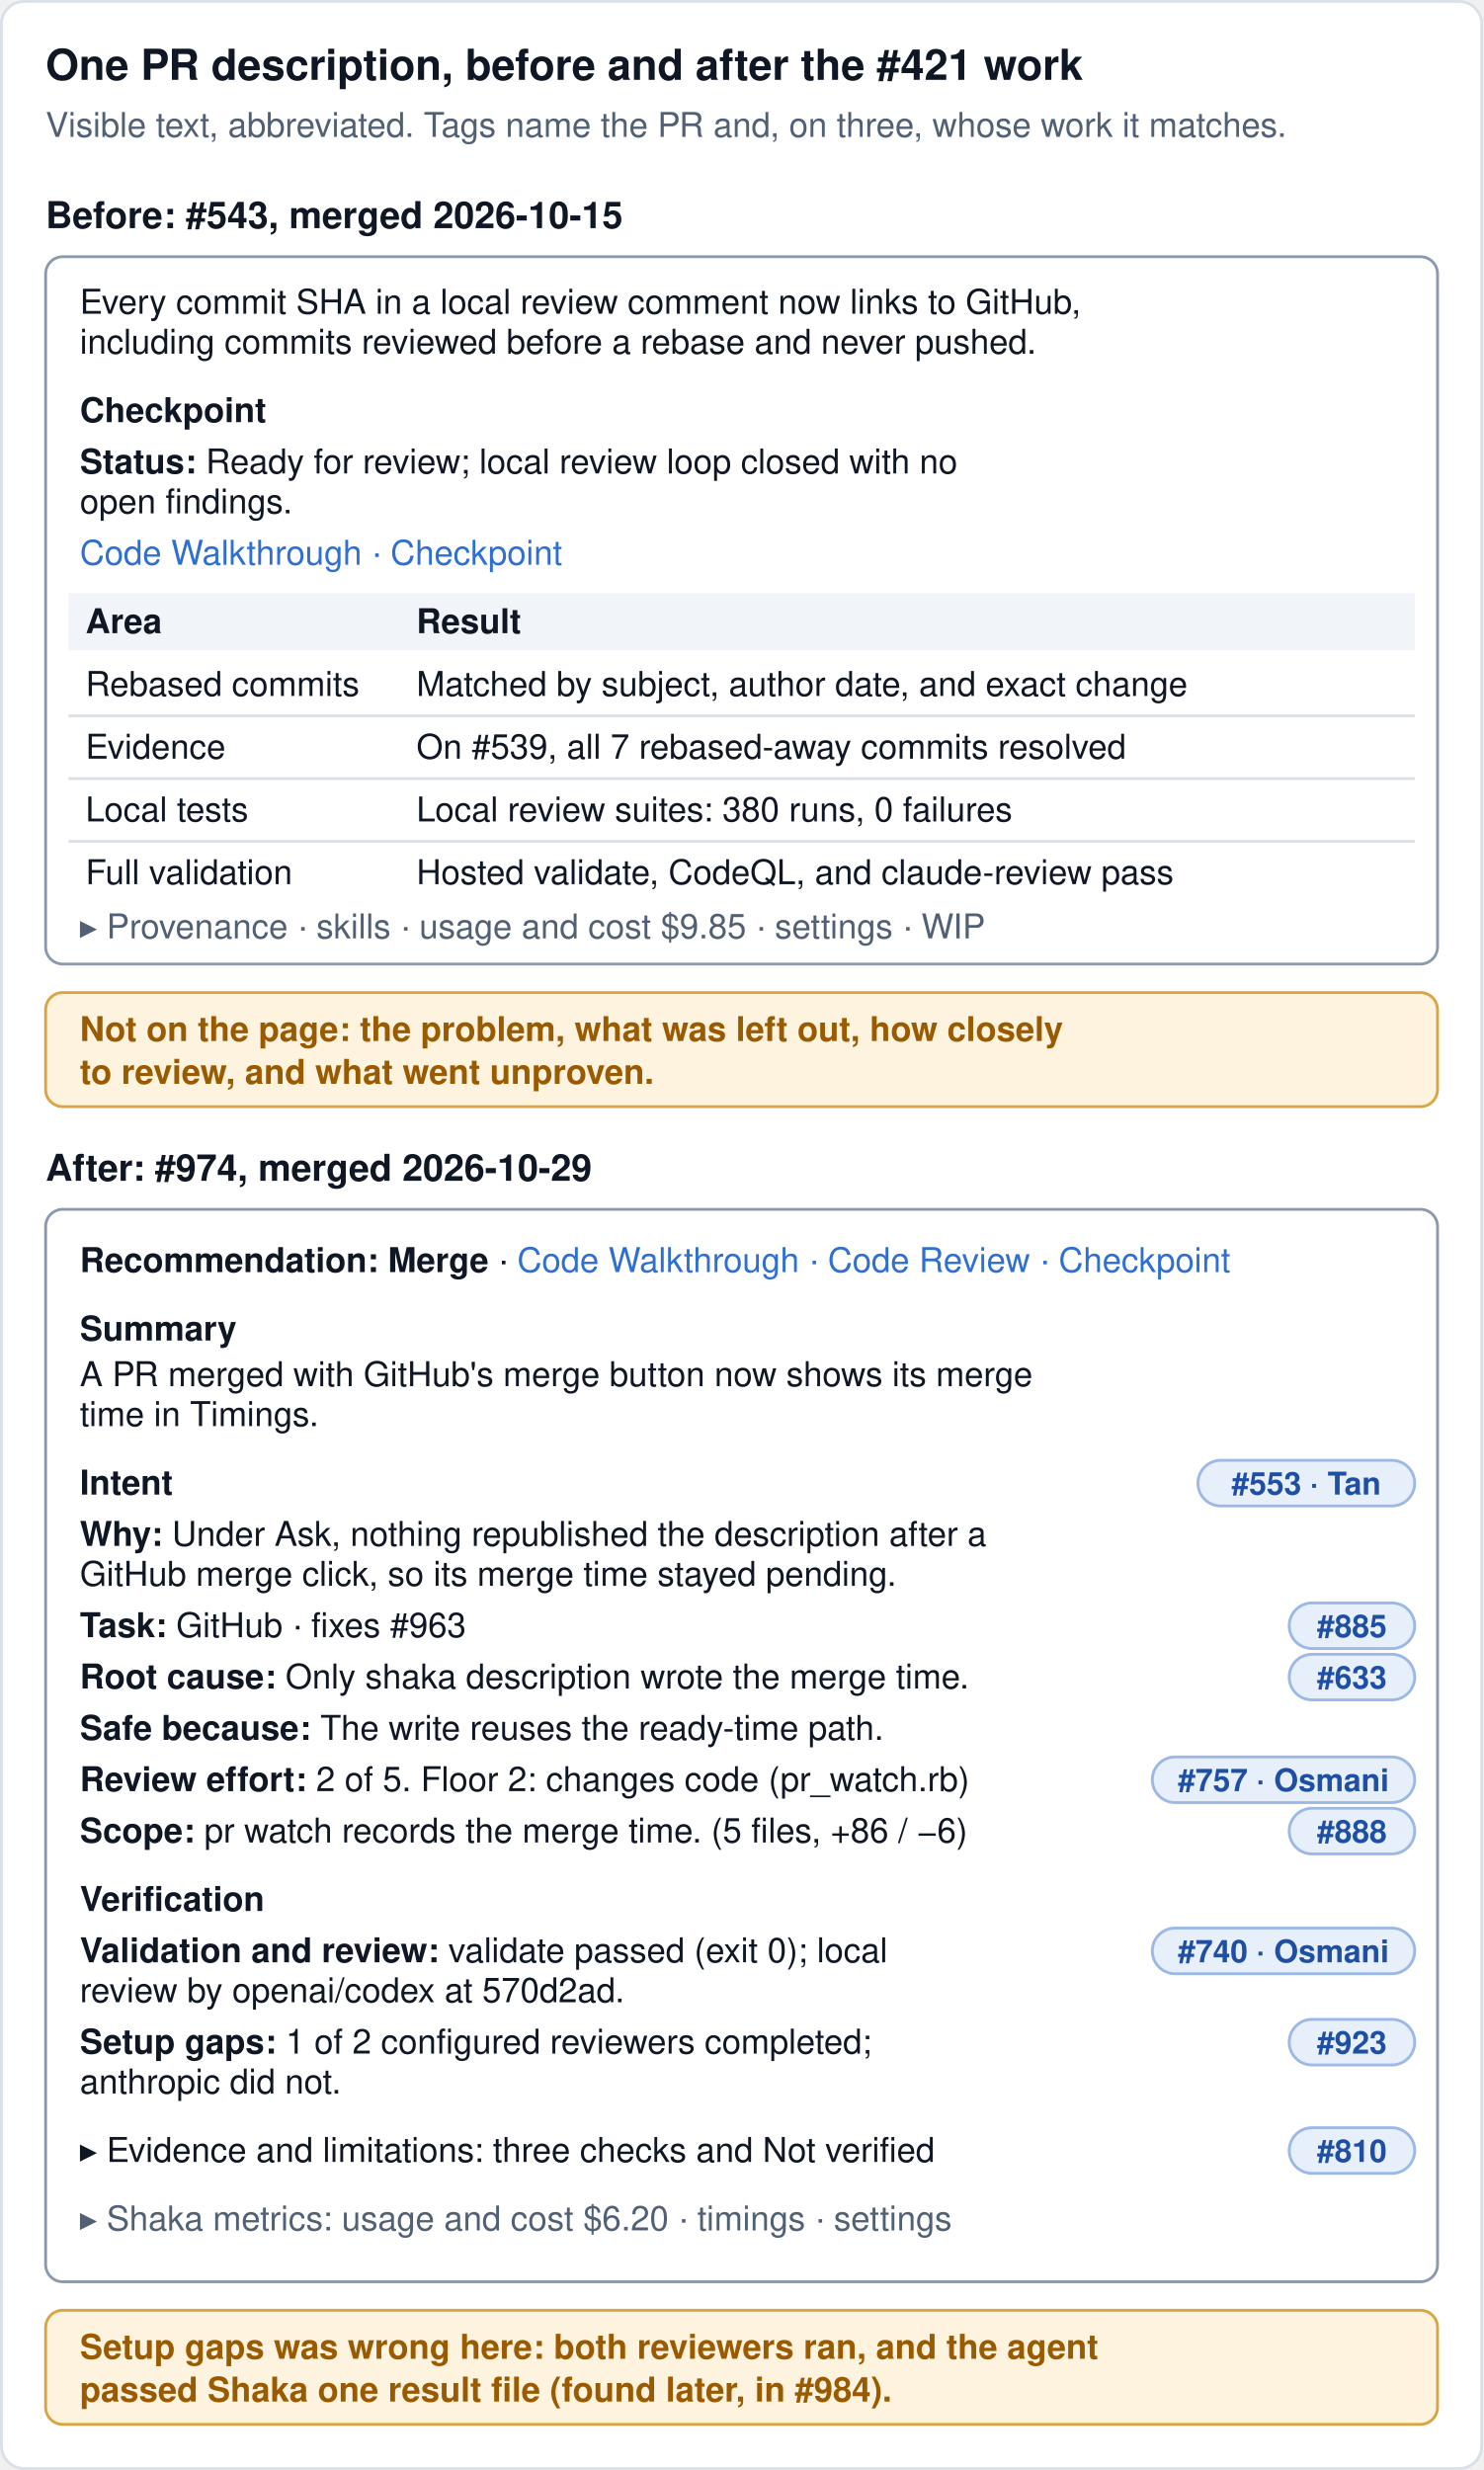
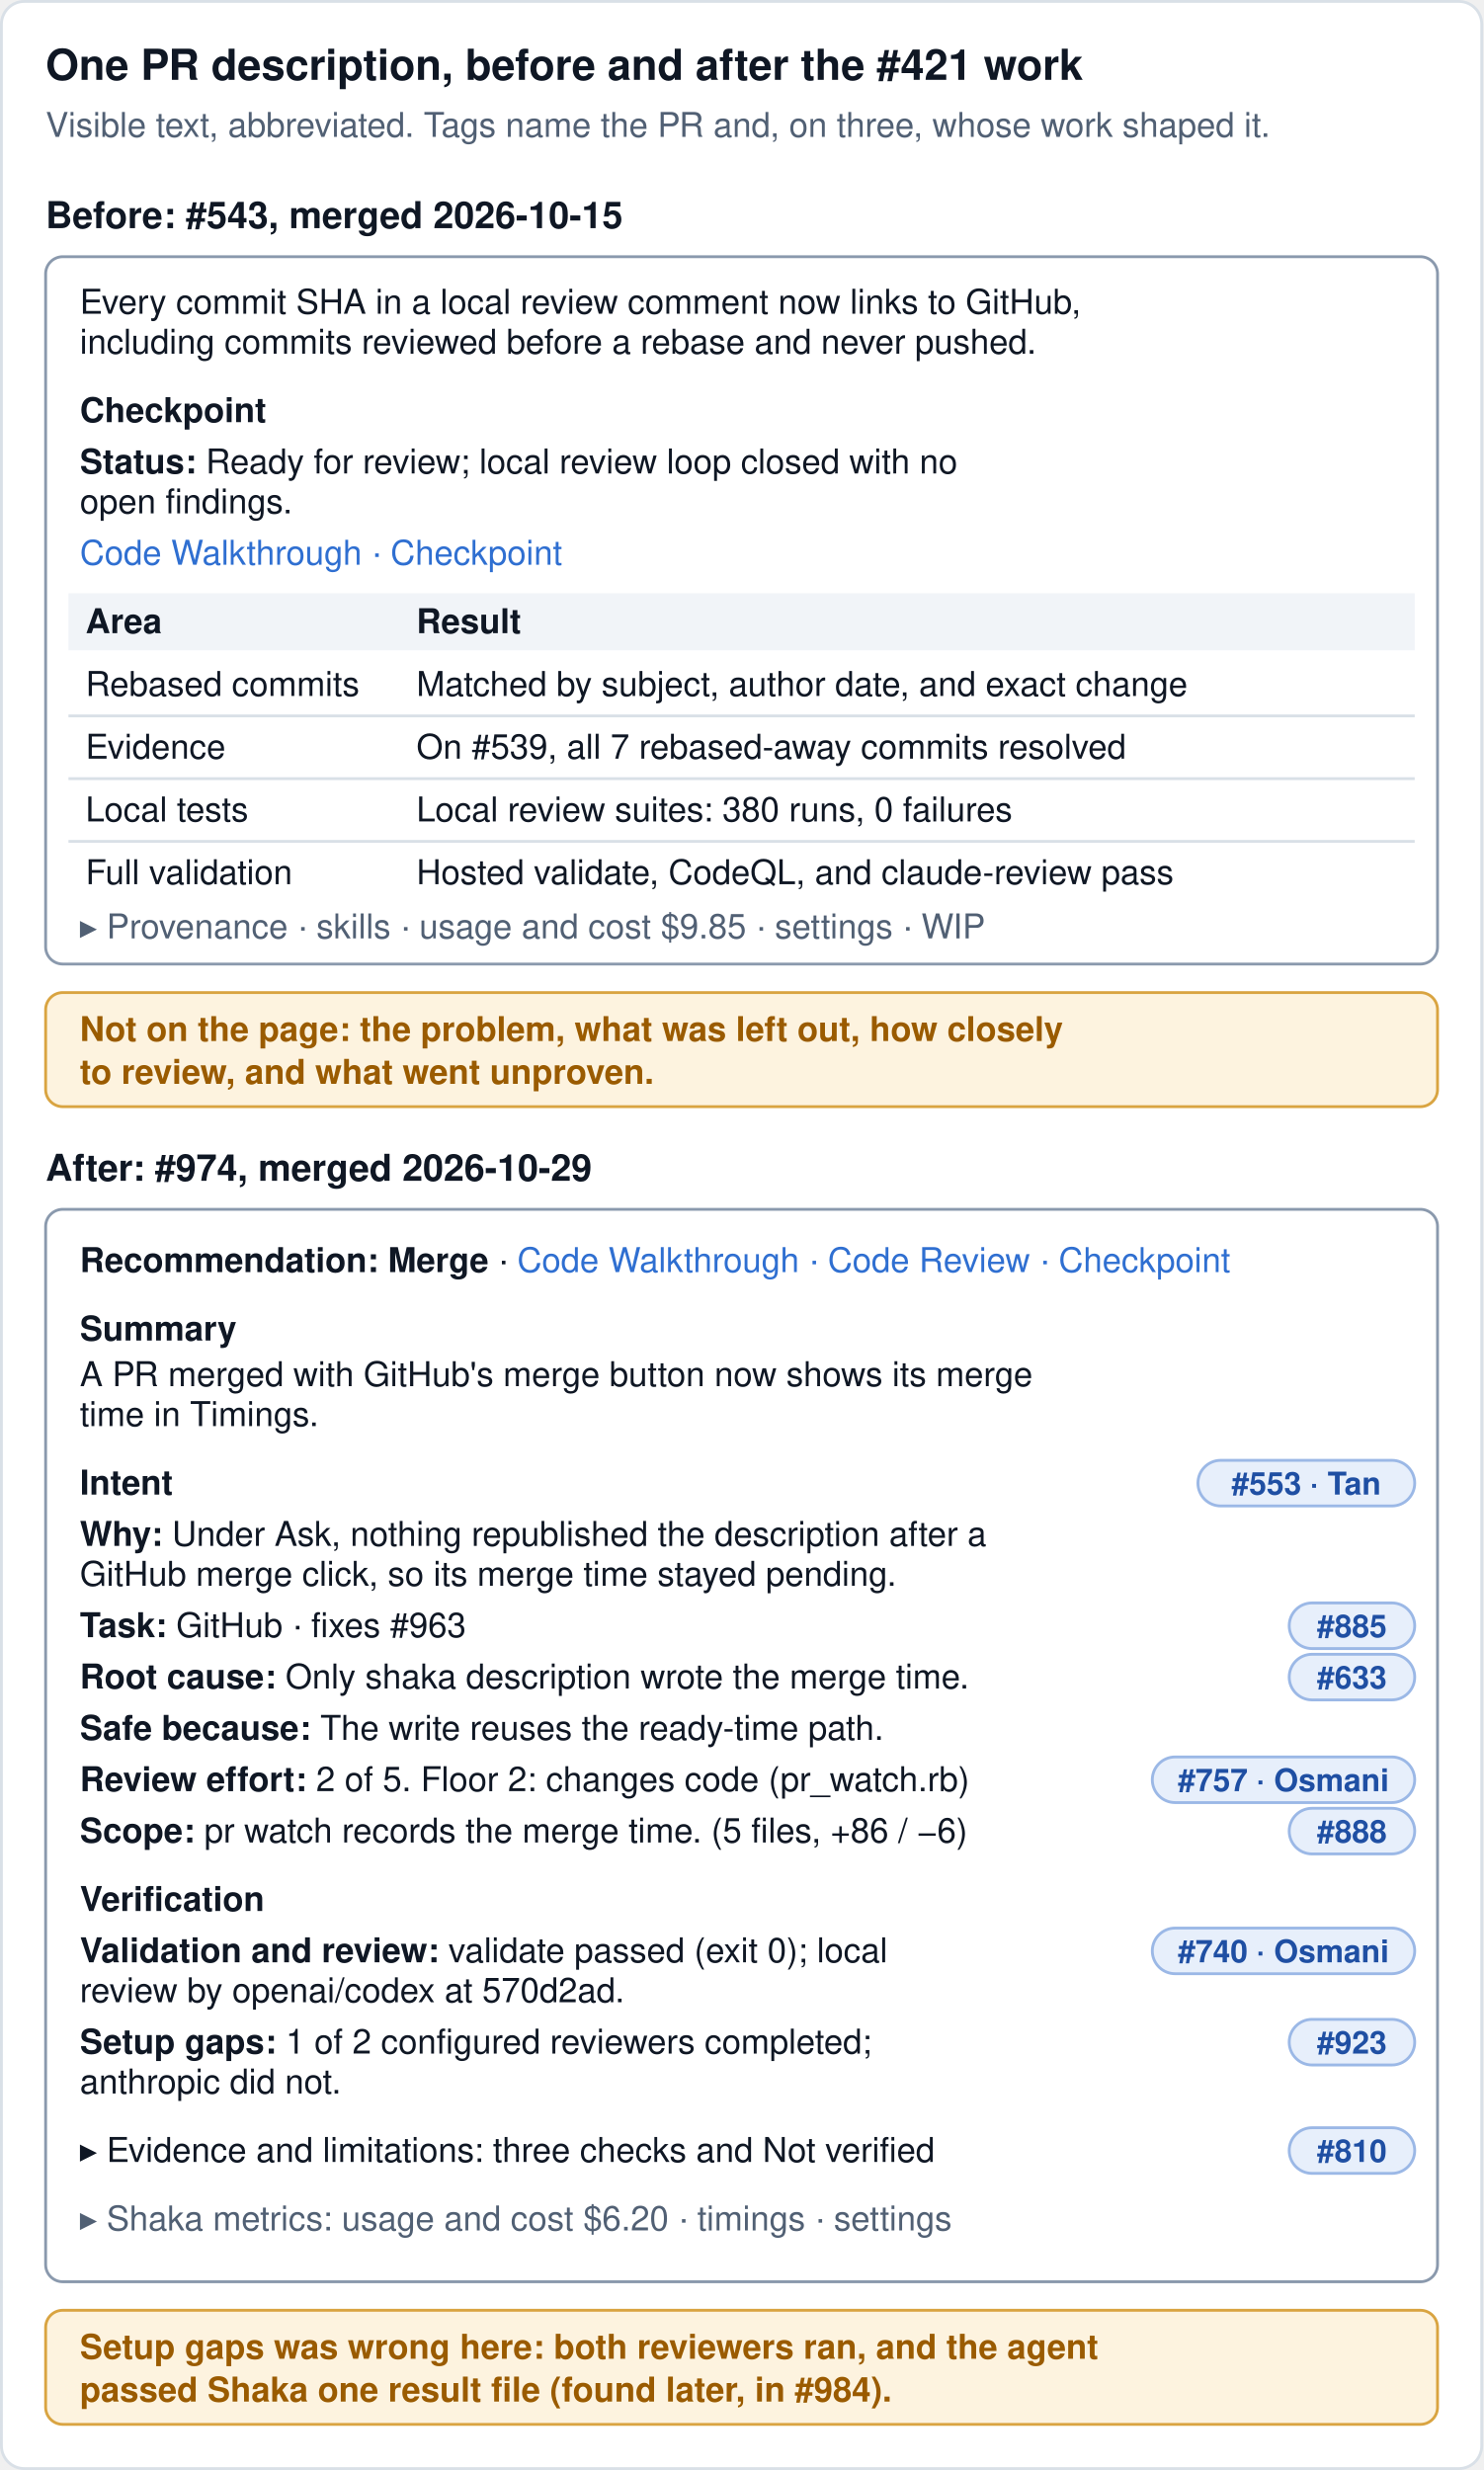
<svg xmlns="http://www.w3.org/2000/svg" viewBox="0 0 520 866" width="520" role="img" aria-labelledby="t d">
  <style>
.bg{fill:#fff;stroke:#d9e0e7}
text{font-family:ui-sans-serif,-apple-system,"Segoe UI",Helvetica,Arial,sans-serif;fill:#0f1724}
.h{font-size:15px;font-weight:600}
.p{font-size:13px;font-weight:600}
.u{font-size:12px}
.b{font-weight:600}
.m{fill:#516074}
.page{fill:#fff;stroke:#8a99ad}
.bar{fill:#f1f4f8}
.ln{stroke:#d9e0e7;stroke-width:1}
.lnk{fill:#2f6fd1}
.tag{fill:#e7effb;stroke:#9bb8e6}
.tt{fill:#1f4fa3;font-size:11px;font-weight:700;text-anchor:middle}
.warn{fill:#9a5b00}
.wbox{fill:#fdf3df;stroke:#d9a441}
@media (prefers-color-scheme:dark){
.bg{fill:#0f1724;stroke:#2a3648}
text{fill:#e6edf5}
.m{fill:#9fb0c3}
.page{fill:#131d2b;stroke:#3a4a60}
.bar{fill:#1b2738}
.ln{stroke:#2a3648}
.lnk{fill:#7fb0ff}
.tag{fill:#1d2f4d;stroke:#3d5f99}
.tt{fill:#a9c8ff}
.warn{fill:#e0a13a}
.wbox{fill:#2b2212;stroke:#8a6420}
}
</style>
  <rect class="bg" x="0.5" y="0.5" width="519" height="865" rx="8" />
  <text class="h" x="16" y="28">One PR description, before and after the #421 work</text>
-   <text class="u m" x="16" y="48">Visible text, abbreviated. Tags name the PR and, on three, whose work it matches.</text>
+   <text class="u m" x="16" y="48">Visible text, abbreviated. Tags name the PR and, on three, whose work shaped it.</text>
  <text class="p" x="16" y="80">Before: #543, merged 2026-10-15</text>
  <rect class="page" x="16" y="90" width="488" height="248" rx="6" />
  <text class="u" x="28" y="110">Every commit SHA in a local review comment now links to GitHub,</text>
  <text class="u" x="28" y="124">including commits reviewed before a rebase and never pushed.</text>
  <text class="u b" x="28" y="148">Checkpoint</text>
  <text class="u" x="28" y="166">
    <tspan class="b">Status:</tspan> Ready for review; local review loop closed with no</text>
  <text class="u" x="28" y="180">open findings.</text>
  <text class="u lnk" x="28" y="198">Code Walkthrough · Checkpoint</text>
  <rect class="bar" x="24" y="208" width="472" height="20" />
  <text class="u b" x="30" y="222">Area</text>
  <text class="u b" x="146" y="222">Result</text>
  <text class="u" x="30" y="244">Rebased commits</text>
  <text class="u" x="146" y="244">Matched by subject, author date, and exact change</text>
  <line class="ln" x1="24" y1="251" x2="496" y2="251" />
  <text class="u" x="30" y="266">Evidence</text>
  <text class="u" x="146" y="266">On #539, all 7 rebased-away commits resolved</text>
  <line class="ln" x1="24" y1="273" x2="496" y2="273" />
  <text class="u" x="30" y="288">Local tests</text>
  <text class="u" x="146" y="288">Local review suites: 380 runs, 0 failures</text>
  <line class="ln" x1="24" y1="295" x2="496" y2="295" />
  <text class="u" x="30" y="310">Full validation</text>
  <text class="u" x="146" y="310">Hosted validate, CodeQL, and claude-review pass</text>
  <text class="u m" x="28" y="329">▸ Provenance · skills · usage and cost $9.85 · settings · WIP</text>
  <rect class="wbox" x="16" y="348" width="488" height="40" rx="6" />
  <text class="u warn b" x="28" y="365">Not on the page: the problem, what was left out, how closely</text>
  <text class="u warn b" x="28" y="380">to review, and what went unproven.</text>
  <text class="p" x="16" y="414">After: #974, merged 2026-10-29</text>
  <rect class="page" x="16" y="424" width="488" height="376" rx="6" />
  <text class="u" x="28" y="446">
    <tspan class="b">Recommendation: Merge</tspan> · <tspan class="lnk">Code Walkthrough · Code Review · Checkpoint</tspan>
  </text>
  <text class="u b" x="28" y="470">Summary</text>
  <text class="u" x="28" y="486">A PR merged with GitHub's merge button now shows its merge</text>
  <text class="u" x="28" y="500">time in Timings.</text>
  <text class="u b" x="28" y="524">Intent</text>
  <rect class="tag" x="420" y="512" width="76" height="16" rx="8" />
  <text class="tt" x="458" y="524">#553 · Tan</text>
  <text class="u" x="28" y="542">
    <tspan class="b">Why:</tspan> Under Ask, nothing republished the description after a</text>
  <text class="u" x="28" y="556">GitHub merge click, so its merge time stayed pending.</text>
  <text class="u" x="28" y="574">
    <tspan class="b">Task:</tspan> GitHub · fixes #963</text>
  <rect class="tag" x="452" y="562" width="44" height="16" rx="8" />
  <text class="tt" x="474" y="574">#885</text>
  <text class="u" x="28" y="592">
    <tspan class="b">Root cause:</tspan> Only shaka description wrote the merge time.</text>
  <rect class="tag" x="452" y="580" width="44" height="16" rx="8" />
  <text class="tt" x="474" y="592">#633</text>
  <text class="u" x="28" y="610">
    <tspan class="b">Safe because:</tspan> The write reuses the ready-time path.</text>
  <text class="u" x="28" y="628">
    <tspan class="b">Review effort:</tspan> 2 of 5. Floor 2: changes code (pr_watch.rb)</text>
  <rect class="tag" x="404" y="616" width="92" height="16" rx="8" />
  <text class="tt" x="450" y="628">#757 · Osmani</text>
  <text class="u" x="28" y="646">
    <tspan class="b">Scope:</tspan> pr watch records the merge time. (5 files, +86 / −6)</text>
  <rect class="tag" x="452" y="634" width="44" height="16" rx="8" />
  <text class="tt" x="474" y="646">#888</text>
  <text class="u b" x="28" y="670">Verification</text>
  <text class="u" x="28" y="688">
    <tspan class="b">Validation and review:</tspan> validate passed (exit 0); local</text>
  <rect class="tag" x="404" y="676" width="92" height="16" rx="8" />
  <text class="tt" x="450" y="688">#740 · Osmani</text>
  <text class="u" x="28" y="702">review by openai/codex at 570d2ad.</text>
  <text class="u" x="28" y="720">
    <tspan class="b">Setup gaps:</tspan> 1 of 2 configured reviewers completed;</text>
  <rect class="tag" x="452" y="708" width="44" height="16" rx="8" />
  <text class="tt" x="474" y="720">#923</text>
  <text class="u" x="28" y="734">anthropic did not.</text>
  <text class="u" x="28" y="758">▸ Evidence and limitations: three checks and Not verified</text>
  <rect class="tag" x="452" y="746" width="44" height="16" rx="8" />
  <text class="tt" x="474" y="758">#810</text>
  <text class="u m" x="28" y="782">▸ Shaka metrics: usage and cost $6.20 · timings · settings</text>
  <rect class="wbox" x="16" y="810" width="488" height="40" rx="6" />
  <text class="u warn b" x="28" y="827">Setup gaps was wrong here: both reviewers ran, and the agent</text>
  <text class="u warn b" x="28" y="842">passed Shaka one result file (found later, in #984).</text>
</svg>
